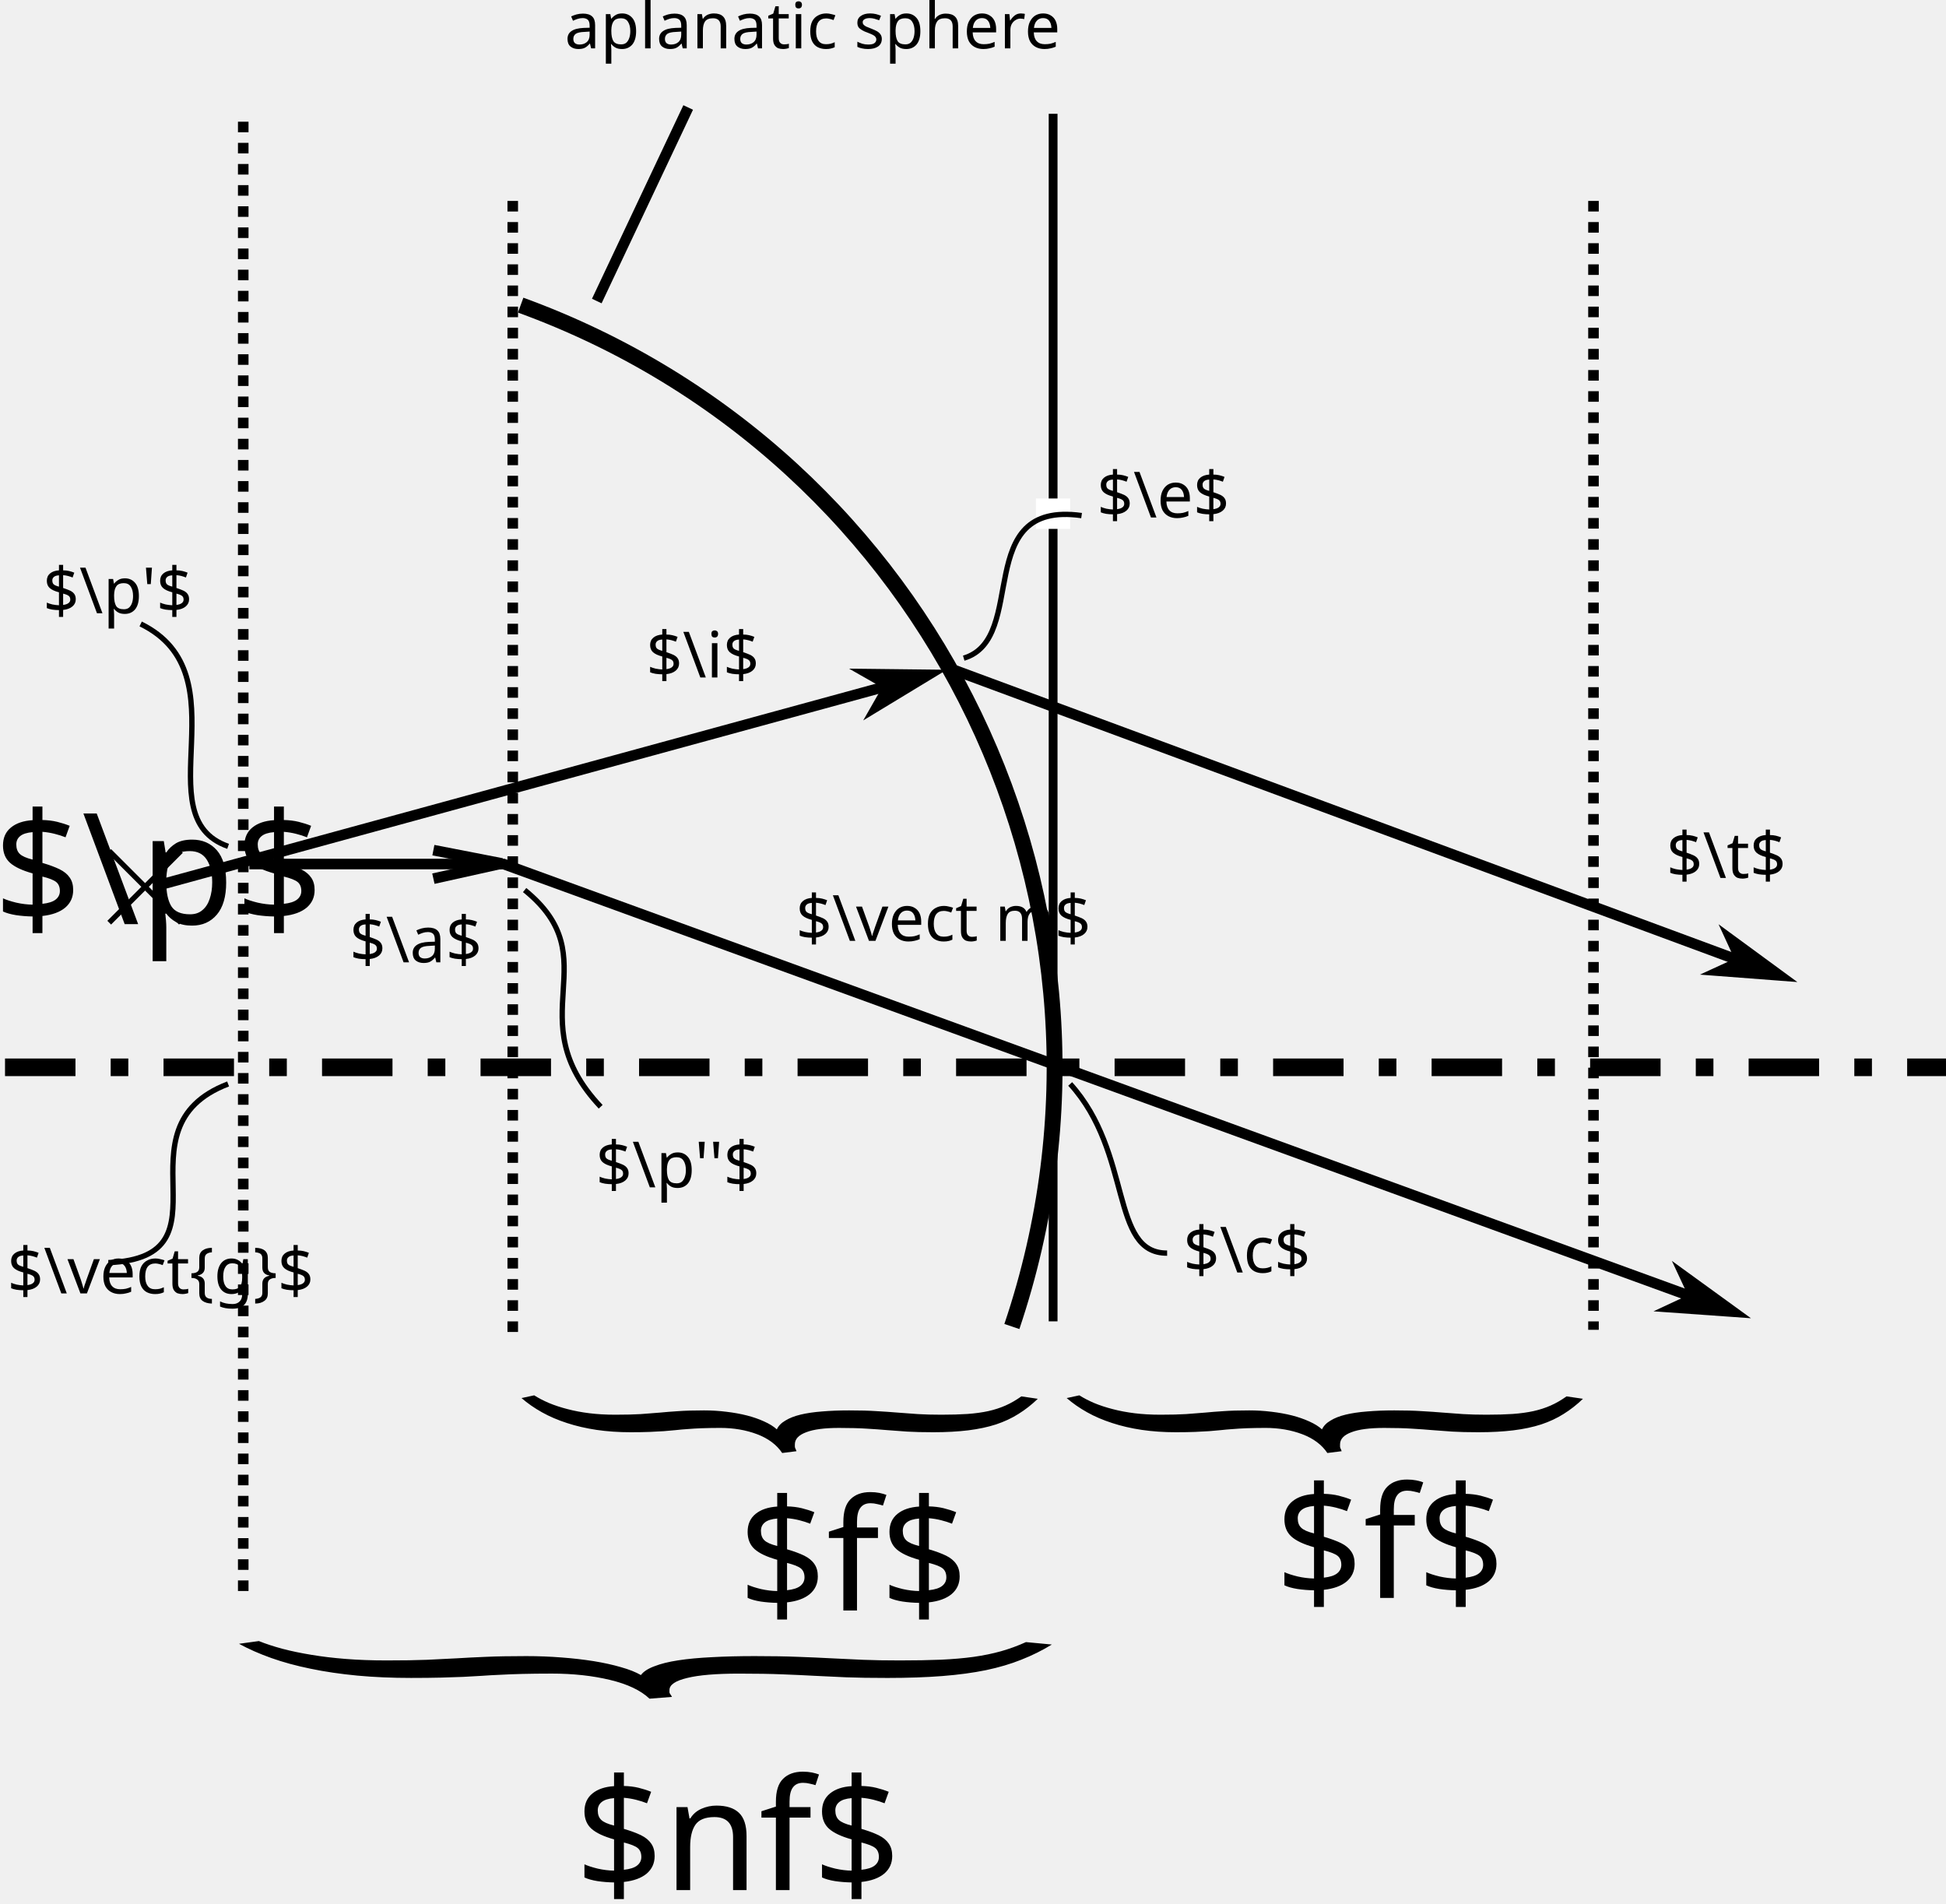
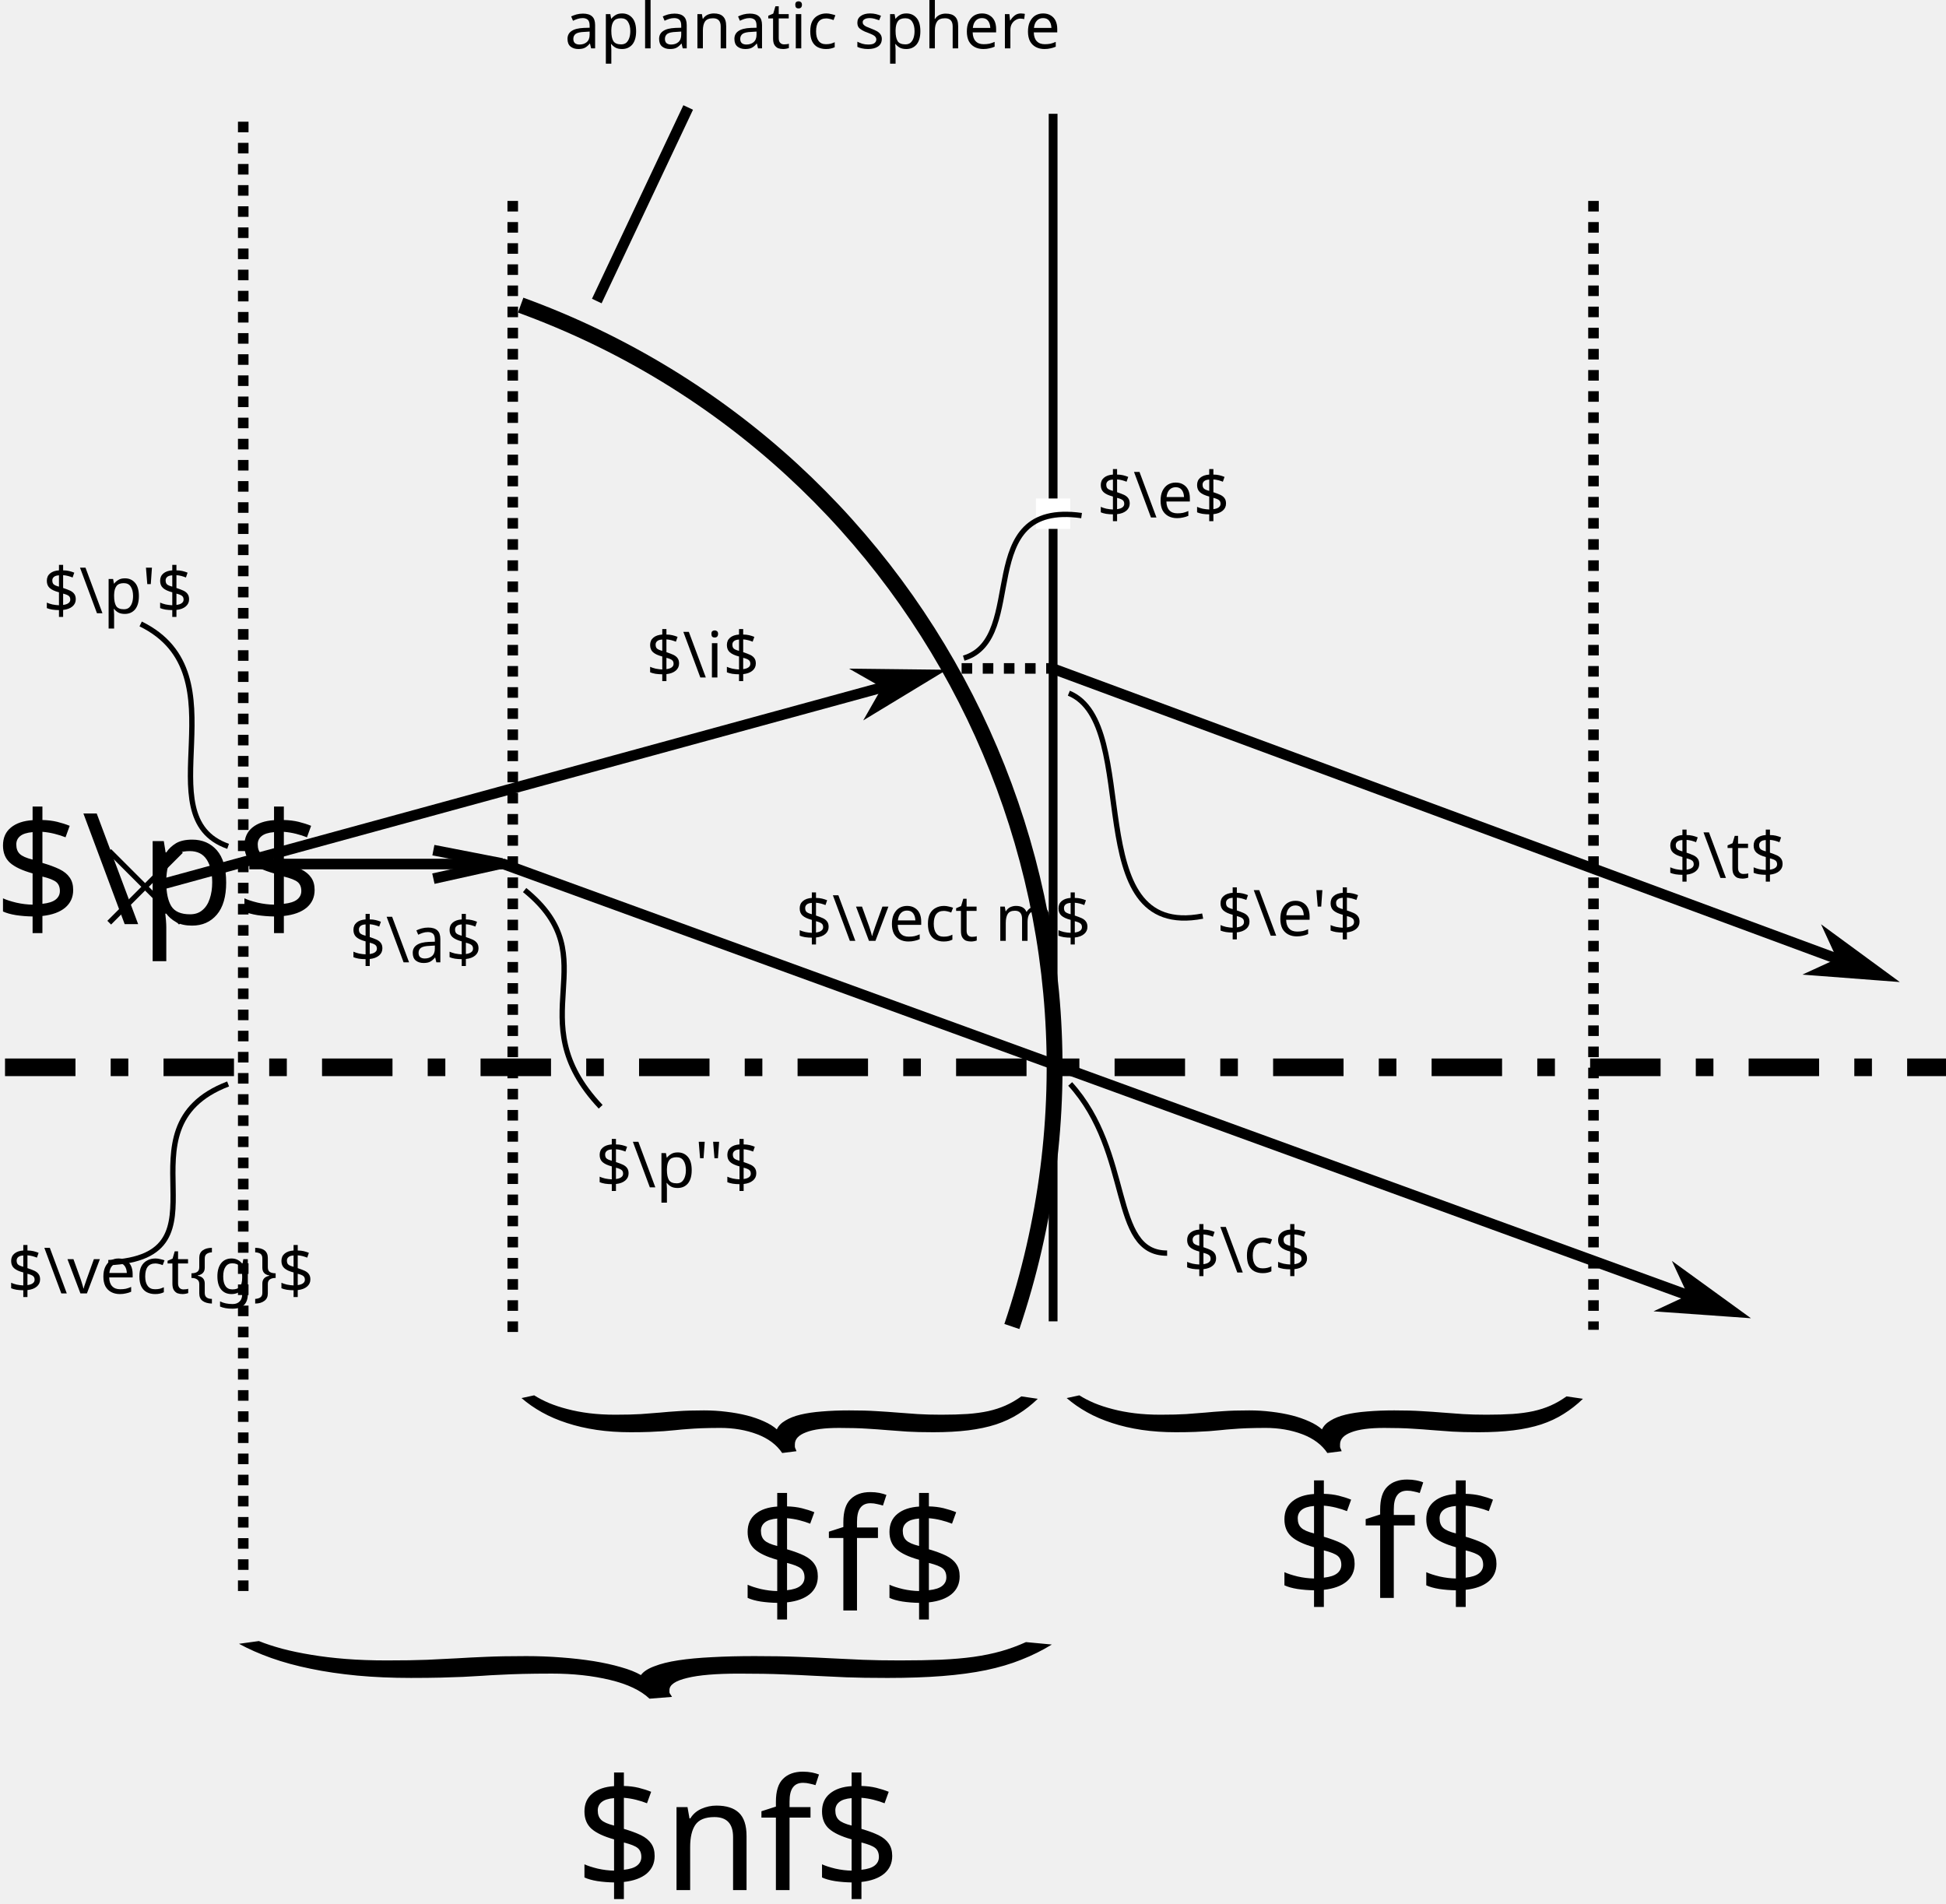
<svg xmlns="http://www.w3.org/2000/svg" width="182.813" height="178.792" id="svg2" version="1.1">
  <defs id="defs4">
    <marker orient="auto" refY="0" refX="0" id="Arrow1Mend" style="overflow:visible">
      <path id="path3829" d="M 0,0 5,-5 -12.5,0 5,5 0,0 z" style="fill-rule:evenodd;stroke:#000000;stroke-width:1pt;marker-start:none" transform="matrix(-0.4,0,0,-0.4,-4,0)" />
    </marker>
  </defs>
  <g id="layer1" transform="translate(-51.99928,-797.4645)" style="display:inline">
    <path style="fill:none;stroke:#000000;stroke-width:0.614;stroke-miterlimit:4;stroke-opacity:1;stroke-dasharray:none;stroke-dashoffset:0" id="path2985" d="M 63.963,47.632 C 80,53.469 88.449,71.037 82.995,87.209" transform="matrix(2.424635,0,0,2.424355,-54.17475,710.6525)" />
    <path style="fill:none;stroke:#000000;stroke-width:1.655;stroke-linecap:butt;stroke-linejoin:miter;stroke-miterlimit:4;stroke-opacity:1;stroke-dasharray:6.618, 3.309, 1.655, 3.309;stroke-dashoffset:0" d="m 52.471,897.729 182.34,0" id="path2987" />
    <path style="fill:none;stroke:#000000;stroke-width:0.827;stroke-linecap:butt;stroke-linejoin:miter;stroke-miterlimit:4;stroke-opacity:1;stroke-dasharray:none" d="m 150.932,808.155 0,113.438" id="path2989" />
    <rect style="fill:#ffffff;fill-opacity:1;fill-rule:nonzero;stroke:none;stroke-width:1.5;stroke-linecap:butt;stroke-miterlimit:4;stroke-opacity:1;stroke-dasharray:1, 2;stroke-dashoffset:0" id="rect3094" width="3.214" height="2.857" x="97.321" y="46.828" transform="translate(51.99928,797.4645)" />
    <path style="fill:none;stroke:#000000;stroke-width:0.993;stroke-linecap:butt;stroke-linejoin:miter;stroke-miterlimit:4;stroke-opacity:1;stroke-dasharray:0.993, 0.993;stroke-dashoffset:0" d="m 74.85,808.898 0,138.027" id="path3155" />
    <path style="fill:none;stroke:#000000;stroke-width:0.993;stroke-linecap:butt;stroke-linejoin:miter;stroke-miterlimit:4;stroke-opacity:1;stroke-dasharray:0.993, 0.993;stroke-dashoffset:0" d="m 201.696,816.34 0,106.048" id="path3163" />
    <path style="fill:none;stroke:#000000;stroke-width:0.993;stroke-linecap:butt;stroke-linejoin:miter;stroke-miterlimit:4;stroke-opacity:1;stroke-dasharray:0.993, 0.993;stroke-dashoffset:0" d="m 100.168,816.34 0,106.639" id="path3163-4" />
    <path style="fill:none;stroke:#000000;stroke-width:0.993;stroke-linecap:butt;stroke-linejoin:miter;stroke-miterlimit:4;stroke-opacity:1;stroke-dasharray:none;marker-end:url(#Arrow1Mend)" d="M 67.465,880.469 139.053,860.898" id="path3786" />
    <path style="fill:none;stroke:#000000;stroke-width:0.993;stroke-linecap:butt;stroke-linejoin:miter;stroke-miterlimit:4;stroke-opacity:1;stroke-dasharray:none;marker-mid:none;marker-end:url(#Arrow1Mend)" d="m 75.425,878.632 23.88,0 115.346,42" id="path3788" />
-     <path style="fill:none;stroke:#000000;stroke-width:0.993;stroke-linecap:butt;stroke-linejoin:miter;stroke-miterlimit:4;stroke-opacity:1;stroke-dasharray:none;marker-end:url(#Arrow1Mend)" d="m 141.249,860.265 77.764,28.775" id="path3790" />
+     <path style="fill:none;stroke:#000000;stroke-width:0.993;stroke-linecap:butt;stroke-linejoin:miter;stroke-miterlimit:4;stroke-opacity:1;stroke-dasharray:none;marker-end:url(#Arrow1Mend)" d="m 150.874,860.265 77.764,28.775" id="path3790" />
    <g id="g4463" transform="matrix(2.424635,0,0,2.424355,-41.52629,-1408.486)">
      <path id="path4443" d="m 42.805,942.887 2.778,2.778" style="fill:none;stroke:#000000;stroke-width:0.205;stroke-linecap:butt;stroke-linejoin:miter;stroke-miterlimit:4;stroke-opacity:1;stroke-dasharray:none" />
      <path id="path4443-7" d="m 45.583,942.887 -2.778,2.778" style="fill:none;stroke:#000000;stroke-width:0.205;stroke-linecap:butt;stroke-linejoin:miter;stroke-miterlimit:4;stroke-opacity:1;stroke-dasharray:none;display:inline" />
    </g>
    <text xml:space="preserve" style="font-size:14.547px;font-style:normal;font-variant:normal;font-weight:normal;font-stretch:normal;line-height:125%;letter-spacing:0px;word-spacing:0px;fill:#000000;fill-opacity:1;stroke:none;font-family:Gentium;-inkscape-font-specification:Gentium" x="51.371" y="884.33" id="text4467" transform="scale(1.000058,0.9999423)">
      <tspan id="tspan4469" x="51.371" y="884.33">$\p$</tspan>
    </text>
    <g transform="matrix(0,-1.515821,3.877885,0,-50.71099,-1454.315)" style="font-size:13.377px;font-style:normal;font-variant:normal;font-weight:normal;font-stretch:normal;line-height:125%;letter-spacing:0px;word-spacing:0px;fill:#000000;fill-opacity:1;stroke:none;font-family:Gentium;-inkscape-font-specification:Gentium" id="text4471">
      <path d="m -1571.991,39.426 c -0.17,0.105 -0.329,0.224 -0.477,0.359 -0.144,0.135 -0.27,0.285 -0.379,0.451 -0.109,0.161 -0.194,0.337 -0.255,0.529 -0.061,0.192 -0.091,0.401 -0.091,0.627 0,0.253 0.013,0.459 0.039,0.621 0.03,0.161 0.061,0.314 0.091,0.457 0.035,0.139 0.065,0.29 0.091,0.451 0.03,0.161 0.046,0.368 0.046,0.621 0,0.183 -0.028,0.364 -0.085,0.542 -0.052,0.174 -0.129,0.34 -0.229,0.496 -0.1,0.152 -0.224,0.292 -0.372,0.418 -0.144,0.126 -0.307,0.229 -0.49,0.307 0.218,0.039 0.401,0.109 0.549,0.209 0.152,0.096 0.274,0.218 0.366,0.366 0.091,0.148 0.157,0.322 0.196,0.523 0.043,0.196 0.065,0.414 0.065,0.653 0,0.261 -0.015,0.483 -0.046,0.666 -0.026,0.183 -0.057,0.355 -0.091,0.516 -0.031,0.161 -0.061,0.322 -0.091,0.483 -0.026,0.161 -0.039,0.351 -0.039,0.568 0,0.239 0.015,0.451 0.046,0.634 0.035,0.187 0.094,0.355 0.176,0.503 0.087,0.152 0.203,0.292 0.346,0.418 0.148,0.131 0.338,0.259 0.568,0.385 l -0.15,0.398 c -0.366,-0.148 -0.679,-0.305 -0.941,-0.47 -0.261,-0.161 -0.477,-0.342 -0.647,-0.542 -0.166,-0.2 -0.287,-0.425 -0.366,-0.673 -0.078,-0.248 -0.118,-0.529 -0.118,-0.843 0,-0.257 0.013,-0.468 0.039,-0.634 0.03,-0.17 0.061,-0.331 0.091,-0.483 0.035,-0.157 0.065,-0.322 0.091,-0.496 0.03,-0.179 0.046,-0.403 0.046,-0.673 0,-0.353 -0.089,-0.618 -0.268,-0.797 -0.174,-0.183 -0.424,-0.274 -0.751,-0.274 -0.061,4e-6 -0.107,4e-6 -0.137,0 -0.026,4e-6 -0.05,0.002 -0.072,0.006 -0.022,4e-6 -0.048,0.004 -0.078,0.013 -0.026,0.004 -0.072,0.011 -0.137,0.02 l -0.111,-0.346 c 0.514,-0.135 0.901,-0.337 1.163,-0.607 0.261,-0.27 0.392,-0.568 0.392,-0.895 0,-0.174 -0.01,-0.324 -0.02,-0.451 -0.013,-0.126 -0.03,-0.239 -0.052,-0.34 -0.017,-0.104 -0.039,-0.2 -0.065,-0.287 -0.022,-0.091 -0.044,-0.187 -0.065,-0.287 -0.017,-0.1 -0.033,-0.213 -0.046,-0.34 -0.013,-0.131 -0.02,-0.285 -0.02,-0.464 0,-0.292 0.048,-0.566 0.144,-0.823 0.1,-0.261 0.242,-0.501 0.425,-0.718 0.183,-0.222 0.405,-0.425 0.666,-0.607 0.261,-0.183 0.555,-0.348 0.882,-0.496 l 0.17,0.307 0,0" id="path4549" />
    </g>
    <g transform="matrix(0,-1.515821,3.877885,0,-50.71099,-1454.315)" style="font-size:13.377px;font-style:normal;font-variant:normal;font-weight:normal;font-stretch:normal;line-height:125%;letter-spacing:0px;word-spacing:0px;fill:#000000;fill-opacity:1;stroke:none;display:inline;font-family:Gentium;-inkscape-font-specification:Gentium" id="text4471-8">
      <path d="m -1571.991,52.633 c -0.17,0.105 -0.329,0.224 -0.477,0.359 -0.144,0.135 -0.27,0.285 -0.379,0.451 -0.109,0.161 -0.194,0.337 -0.255,0.529 -0.061,0.192 -0.091,0.401 -0.091,0.627 0,0.253 0.013,0.459 0.039,0.621 0.03,0.161 0.061,0.314 0.091,0.457 0.035,0.139 0.065,0.29 0.091,0.451 0.03,0.161 0.046,0.368 0.046,0.621 0,0.183 -0.028,0.364 -0.085,0.542 -0.052,0.174 -0.129,0.34 -0.229,0.496 -0.1,0.152 -0.224,0.292 -0.372,0.418 -0.144,0.126 -0.307,0.229 -0.49,0.307 0.218,0.039 0.401,0.109 0.549,0.209 0.152,0.096 0.274,0.218 0.366,0.366 0.091,0.148 0.157,0.322 0.196,0.523 0.043,0.196 0.065,0.414 0.065,0.653 0,0.261 -0.015,0.483 -0.046,0.666 -0.026,0.183 -0.057,0.355 -0.091,0.516 -0.031,0.161 -0.061,0.322 -0.091,0.483 -0.026,0.161 -0.039,0.351 -0.039,0.568 0,0.239 0.015,0.451 0.046,0.634 0.035,0.187 0.094,0.355 0.176,0.503 0.087,0.152 0.203,0.292 0.346,0.418 0.148,0.131 0.338,0.259 0.568,0.385 l -0.15,0.398 c -0.366,-0.148 -0.679,-0.305 -0.941,-0.47 -0.261,-0.161 -0.477,-0.342 -0.647,-0.542 -0.166,-0.2 -0.287,-0.425 -0.366,-0.673 -0.078,-0.248 -0.118,-0.529 -0.118,-0.843 0,-0.257 0.013,-0.468 0.039,-0.634 0.03,-0.17 0.061,-0.331 0.091,-0.483 0.035,-0.157 0.065,-0.322 0.091,-0.496 0.03,-0.179 0.046,-0.403 0.046,-0.673 0,-0.353 -0.089,-0.618 -0.268,-0.797 -0.174,-0.183 -0.424,-0.274 -0.751,-0.274 -0.061,3e-6 -0.107,3e-6 -0.137,0 -0.026,3e-6 -0.05,0.002 -0.072,0.006 -0.022,4e-6 -0.048,0.004 -0.078,0.013 -0.026,0.004 -0.072,0.011 -0.137,0.02 l -0.111,-0.346 c 0.514,-0.135 0.901,-0.337 1.163,-0.607 0.261,-0.27 0.392,-0.568 0.392,-0.895 0,-0.174 -0.01,-0.324 -0.02,-0.451 -0.013,-0.126 -0.03,-0.239 -0.052,-0.34 -0.017,-0.104 -0.039,-0.2 -0.065,-0.287 -0.022,-0.091 -0.044,-0.187 -0.065,-0.287 -0.017,-0.1 -0.033,-0.213 -0.046,-0.34 -0.013,-0.131 -0.02,-0.285 -0.02,-0.464 0,-0.292 0.048,-0.566 0.144,-0.823 0.1,-0.261 0.242,-0.501 0.425,-0.718 0.183,-0.222 0.405,-0.425 0.666,-0.607 0.261,-0.183 0.555,-0.348 0.882,-0.496 l 0.17,0.307 0,0" id="path4552" />
    </g>
    <g transform="matrix(0,-1.208073,4.865749,0,-50.71099,-1454.315)" style="font-size:16.784px;font-style:normal;font-variant:normal;font-weight:normal;font-stretch:normal;line-height:125%;letter-spacing:0px;word-spacing:0px;fill:#000000;fill-opacity:1;stroke:none;display:inline;font-family:Gentium;-inkscape-font-specification:Gentium" id="text4471-5">
      <path d="m -1991.552,26.106 c -0.213,0.131 -0.412,0.281 -0.598,0.451 -0.18,0.169 -0.339,0.358 -0.475,0.565 -0.137,0.202 -0.243,0.423 -0.32,0.664 -0.076,0.24 -0.115,0.503 -0.115,0.787 0,0.317 0.016,0.576 0.049,0.779 0.038,0.202 0.076,0.393 0.115,0.574 0.044,0.175 0.082,0.363 0.115,0.565 0.038,0.202 0.057,0.462 0.057,0.779 0,0.229 -0.035,0.456 -0.106,0.68 -0.066,0.219 -0.161,0.426 -0.287,0.623 -0.126,0.191 -0.281,0.366 -0.467,0.525 -0.18,0.158 -0.385,0.287 -0.615,0.385 0.273,0.049 0.503,0.137 0.688,0.262 0.191,0.12 0.344,0.273 0.459,0.459 0.115,0.186 0.197,0.404 0.246,0.656 0.055,0.246 0.082,0.519 0.082,0.82 0,0.328 -0.019,0.606 -0.057,0.836 -0.033,0.229 -0.071,0.445 -0.115,0.647 -0.038,0.202 -0.076,0.404 -0.115,0.606 -0.033,0.202 -0.049,0.44 -0.049,0.713 0,0.301 0.019,0.565 0.057,0.795 0.044,0.235 0.117,0.445 0.221,0.631 0.109,0.191 0.254,0.366 0.434,0.525 0.186,0.164 0.423,0.325 0.713,0.484 l -0.189,0.5 c -0.459,-0.186 -0.852,-0.382 -1.18,-0.59 -0.328,-0.202 -0.598,-0.429 -0.811,-0.68 -0.208,-0.251 -0.361,-0.533 -0.459,-0.844 -0.098,-0.311 -0.148,-0.664 -0.148,-1.057 0,-0.322 0.016,-0.587 0.049,-0.795 0.038,-0.213 0.076,-0.415 0.115,-0.606 0.044,-0.197 0.082,-0.404 0.115,-0.623 0.038,-0.224 0.057,-0.505 0.057,-0.844 0,-0.443 -0.112,-0.776 -0.336,-1 -0.218,-0.229 -0.533,-0.344 -0.942,-0.344 -0.076,5e-6 -0.134,5e-6 -0.172,0 -0.033,5e-6 -0.063,0.003 -0.09,0.008 -0.027,5e-6 -0.06,0.005 -0.098,0.016 -0.033,0.005 -0.09,0.014 -0.172,0.025 l -0.139,-0.434 c 0.645,-0.169 1.131,-0.423 1.459,-0.762 0.328,-0.339 0.492,-0.713 0.492,-1.123 0,-0.219 -0.01,-0.407 -0.025,-0.565 -0.016,-0.158 -0.038,-0.3 -0.066,-0.426 -0.022,-0.131 -0.049,-0.251 -0.082,-0.361 -0.027,-0.115 -0.055,-0.235 -0.082,-0.361 -0.022,-0.126 -0.041,-0.268 -0.057,-0.426 -0.016,-0.164 -0.025,-0.358 -0.025,-0.582 0,-0.366 0.06,-0.71 0.18,-1.033 0.126,-0.328 0.303,-0.628 0.533,-0.902 0.229,-0.279 0.508,-0.533 0.836,-0.762 0.328,-0.229 0.697,-0.437 1.106,-0.623 l 0.213,0.385 0,0" id="path4555" />
    </g>
    <text xml:space="preserve" style="font-size:14.547px;font-style:normal;font-variant:normal;font-weight:normal;font-stretch:normal;line-height:125%;letter-spacing:0px;word-spacing:0px;fill:#000000;fill-opacity:1;stroke:none;font-family:Gentium;-inkscape-font-specification:Gentium" x="121.321" y="948.813" id="text4517" transform="scale(1.000058,0.9999423)">
      <tspan id="tspan4519" x="121.321" y="948.813">$f$</tspan>
    </text>
    <text xml:space="preserve" style="font-size:14.547px;font-style:normal;font-variant:normal;font-weight:normal;font-stretch:normal;line-height:125%;letter-spacing:0px;word-spacing:0px;fill:#000000;fill-opacity:1;stroke:none;font-family:Gentium;-inkscape-font-specification:Gentium" x="171.748" y="947.631" id="text4521" transform="scale(1.000058,0.9999423)">
      <tspan id="tspan4523" x="171.748" y="947.631">$f$</tspan>
    </text>
    <text xml:space="preserve" style="font-size:14.547px;font-style:normal;font-variant:normal;font-weight:normal;font-stretch:normal;line-height:125%;letter-spacing:0px;word-spacing:0px;fill:#000000;fill-opacity:1;stroke:none;font-family:Gentium;-inkscape-font-specification:Gentium" x="105.992" y="975.077" id="text4525" transform="scale(1.000058,0.9999423)">
      <tspan id="tspan4527" x="105.992" y="975.077">$nf$</tspan>
    </text>
    <text xml:space="preserve" style="font-size:6px;font-style:normal;font-variant:normal;font-weight:normal;font-stretch:normal;line-height:125%;letter-spacing:0px;word-spacing:0px;fill:#000000;fill-opacity:1;stroke:none;font-family:Gentium;-inkscape-font-specification:Gentium" x="105.032" y="802.006" id="text3069">
      <tspan id="tspan3071" x="105.032" y="802.006">aplanatic sphere</tspan>
    </text>
    <path style="fill:none;stroke:#000000;stroke-width:1px;stroke-linecap:butt;stroke-linejoin:miter;stroke-opacity:1" d="M 81.317,-0.18 72.731,18.002" id="path3073" transform="translate(35.33176,807.7418)" />
    <text xml:space="preserve" style="font-size:6px;font-style:normal;font-variant:normal;font-weight:normal;font-stretch:normal;line-height:125%;letter-spacing:0px;word-spacing:0px;fill:#000000;fill-opacity:1;stroke:none;font-family:Gentium;-inkscape-font-specification:Gentium" x="112.7" y="861.105" id="text3015">
      <tspan id="tspan3017" x="112.7" y="861.105">$\i$</tspan>
    </text>
    <text xml:space="preserve" style="font-size:6px;font-style:normal;font-variant:normal;font-weight:normal;font-stretch:normal;line-height:125%;letter-spacing:0px;word-spacing:0px;fill:#000000;fill-opacity:1;stroke:none;font-family:Gentium;-inkscape-font-specification:Gentium" x="208.537" y="879.94" id="text3019">
      <tspan id="tspan3021" x="208.537" y="879.94">$\t$</tspan>
    </text>
    <text xml:space="preserve" style="font-size:6px;font-style:normal;font-variant:normal;font-weight:normal;font-stretch:normal;line-height:125%;letter-spacing:0px;word-spacing:0px;fill:#000000;fill-opacity:1;stroke:none;font-family:Gentium;-inkscape-font-specification:Gentium" x="32.83" y="90.404" id="text3023" transform="translate(51.99928,797.4645)">
      <tspan id="tspan3025" x="32.83" y="90.404">$\a$</tspan>
    </text>
    <text xml:space="preserve" style="font-size:6px;font-style:normal;font-variant:normal;font-weight:normal;font-stretch:normal;line-height:125%;letter-spacing:0px;word-spacing:0px;fill:#000000;fill-opacity:1;stroke:none;font-family:Gentium;-inkscape-font-specification:Gentium" x="126.751" y="885.848" id="text3027">
      <tspan id="tspan3029" x="126.751" y="885.848">$\vect m$</tspan>
    </text>
    <path style="fill:none;stroke:#000000;stroke-width:1px;stroke-linecap:butt;stroke-linejoin:miter;stroke-opacity:1" d="m 40.714,79.864 6.429,1.25 -6.429,1.429" id="path4351" transform="translate(51.99928,797.4645)" />
    <text xml:space="preserve" style="font-size:6px;font-style:normal;font-variant:normal;font-weight:normal;font-stretch:normal;line-height:125%;letter-spacing:0px;word-spacing:0px;fill:#000000;fill-opacity:1;stroke:none;font-family:Gentium;-inkscape-font-specification:Gentium" x="155.035" y="846.078" id="text4410">
      <tspan id="tspan4412" x="155.035" y="846.078">$\e$</tspan>
    </text>
    <path style="fill:none;stroke:#000000;stroke-width:0.5;stroke-linecap:butt;stroke-linejoin:miter;stroke-opacity:1" d="M 90.536,61.828 C 96.704,59.998 91.213,46.975 101.607,48.435" id="path4414" transform="translate(51.99928,797.4645)" />
    <text xml:space="preserve" style="font-size:6px;font-style:normal;font-variant:normal;font-weight:normal;font-stretch:normal;line-height:125%;letter-spacing:0px;word-spacing:0px;fill:#000000;fill-opacity:1;stroke:none;display:inline;font-family:Gentium;-inkscape-font-specification:Gentium" x="56.025" y="855.074" id="text3023-2">
      <tspan id="tspan3025-7" x="56.025" y="855.074">$\p'$</tspan>
    </text>
    <text xml:space="preserve" style="font-size:6px;font-style:normal;font-variant:normal;font-weight:normal;font-stretch:normal;line-height:125%;letter-spacing:0px;word-spacing:0px;fill:#000000;fill-opacity:1;stroke:none;display:inline;font-family:Gentium;-inkscape-font-specification:Gentium" x="107.957" y="909.005" id="text3023-2-2">
      <tspan id="tspan3025-7-9" x="107.957" y="909.005">$\p''$</tspan>
    </text>
    <path style="fill:none;stroke:#000000;stroke-width:0.5;stroke-linecap:butt;stroke-linejoin:miter;stroke-opacity:1;display:inline" d="m 108.428,901.435 c -7.898,-8.371 0.892,-13.861 -7.143,-20.357" id="path4414-6" />
    <path style="fill:none;stroke:#000000;stroke-width:0.5;stroke-linecap:butt;stroke-linejoin:miter;stroke-opacity:1;display:inline" d="m 73.428,876.971 c -7.976,-2.789 1.535,-16.117 -8.214,-20.893" id="path4414-5" />
    <text xml:space="preserve" style="font-size:6px;font-style:normal;font-variant:normal;font-weight:normal;font-stretch:normal;line-height:125%;letter-spacing:0px;word-spacing:0px;fill:#000000;fill-opacity:1;stroke:none;display:inline;font-family:Gentium;-inkscape-font-specification:Gentium" x="52.672" y="918.969" id="text3023-2-2-1">
      <tspan id="tspan3025-7-9-4" x="52.672" y="918.969">$\vect{g}$</tspan>
    </text>
    <text xml:space="preserve" style="font-size:6px;font-style:normal;font-variant:normal;font-weight:normal;font-stretch:normal;line-height:125%;letter-spacing:0px;word-spacing:0px;fill:#000000;fill-opacity:1;stroke:none;display:inline;font-family:Gentium;-inkscape-font-specification:Gentium" x="163.15" y="917.005" id="text3023-2-2-5">
      <tspan id="tspan3025-7-9-7" x="163.15" y="917.005">$\c$</tspan>
    </text>
    <path style="fill:none;stroke:#000000;stroke-width:0.5;stroke-linecap:butt;stroke-linejoin:miter;stroke-opacity:1;display:inline" d="m 161.642,915.185 c -5.398,0.022 -3.215,-9.397 -9.107,-15.893" id="path4414-6-0" />
    <path style="fill:none;stroke:#000000;stroke-width:0.5;stroke-linecap:butt;stroke-linejoin:miter;stroke-opacity:1;display:inline" d="m 62.178,916.078 c 12.102,-0.514 0.356,-12.611 11.25,-16.786" id="path4414-6-4" />
+     <path style="fill:none;stroke:#000000;stroke-width:0.993;stroke-linecap:butt;stroke-linejoin:miter;stroke-miterlimit:4;stroke-opacity:1;stroke-dasharray:0.993, 0.993;stroke-dashoffset:0;display:inline" d="m 151.273,860.257 -9.125,0" id="path3163-41" />
+     <text xml:space="preserve" style="font-size:6px;font-style:normal;font-variant:normal;font-weight:normal;font-stretch:normal;line-height:125%;letter-spacing:0px;word-spacing:0px;fill:#000000;fill-opacity:1;stroke:none;display:inline;font-family:Gentium;-inkscape-font-specification:Gentium" x="166.285" y="885.368" id="text4410-4">
+       <tspan id="tspan4412-4" x="166.285" y="885.368">$\e'$</tspan>
+     </text>
+     <path style="fill:none;stroke:#000000;stroke-width:0.5;stroke-linecap:butt;stroke-linejoin:miter;stroke-opacity:1;display:inline" d="m 152.41,862.583 c 7.004,2.862 0.769,23.223 12.571,20.94" id="path4414-1" />
  </g>
  <g id="layer2" style="display:none" transform="translate(-51.99928,77.7323)">
    <path style="fill:none;stroke:#000000;stroke-width:0.162;stroke-miterlimit:4;stroke-opacity:1;stroke-dasharray:none;stroke-dashoffset:0" id="path2990" d="m 106.066,65.038 c 0,6.276 -5.088,11.364 -11.364,11.364 -6.276,0 -11.364,-5.088 -11.364,-11.364 0,-6.276 5.088,-11.364 11.364,-11.364 6.276,0 11.364,5.088 11.364,11.364 z" transform="matrix(1.855556,0,0,1.855556,-92.56016,-44.23134)" />
  </g>
</svg>
